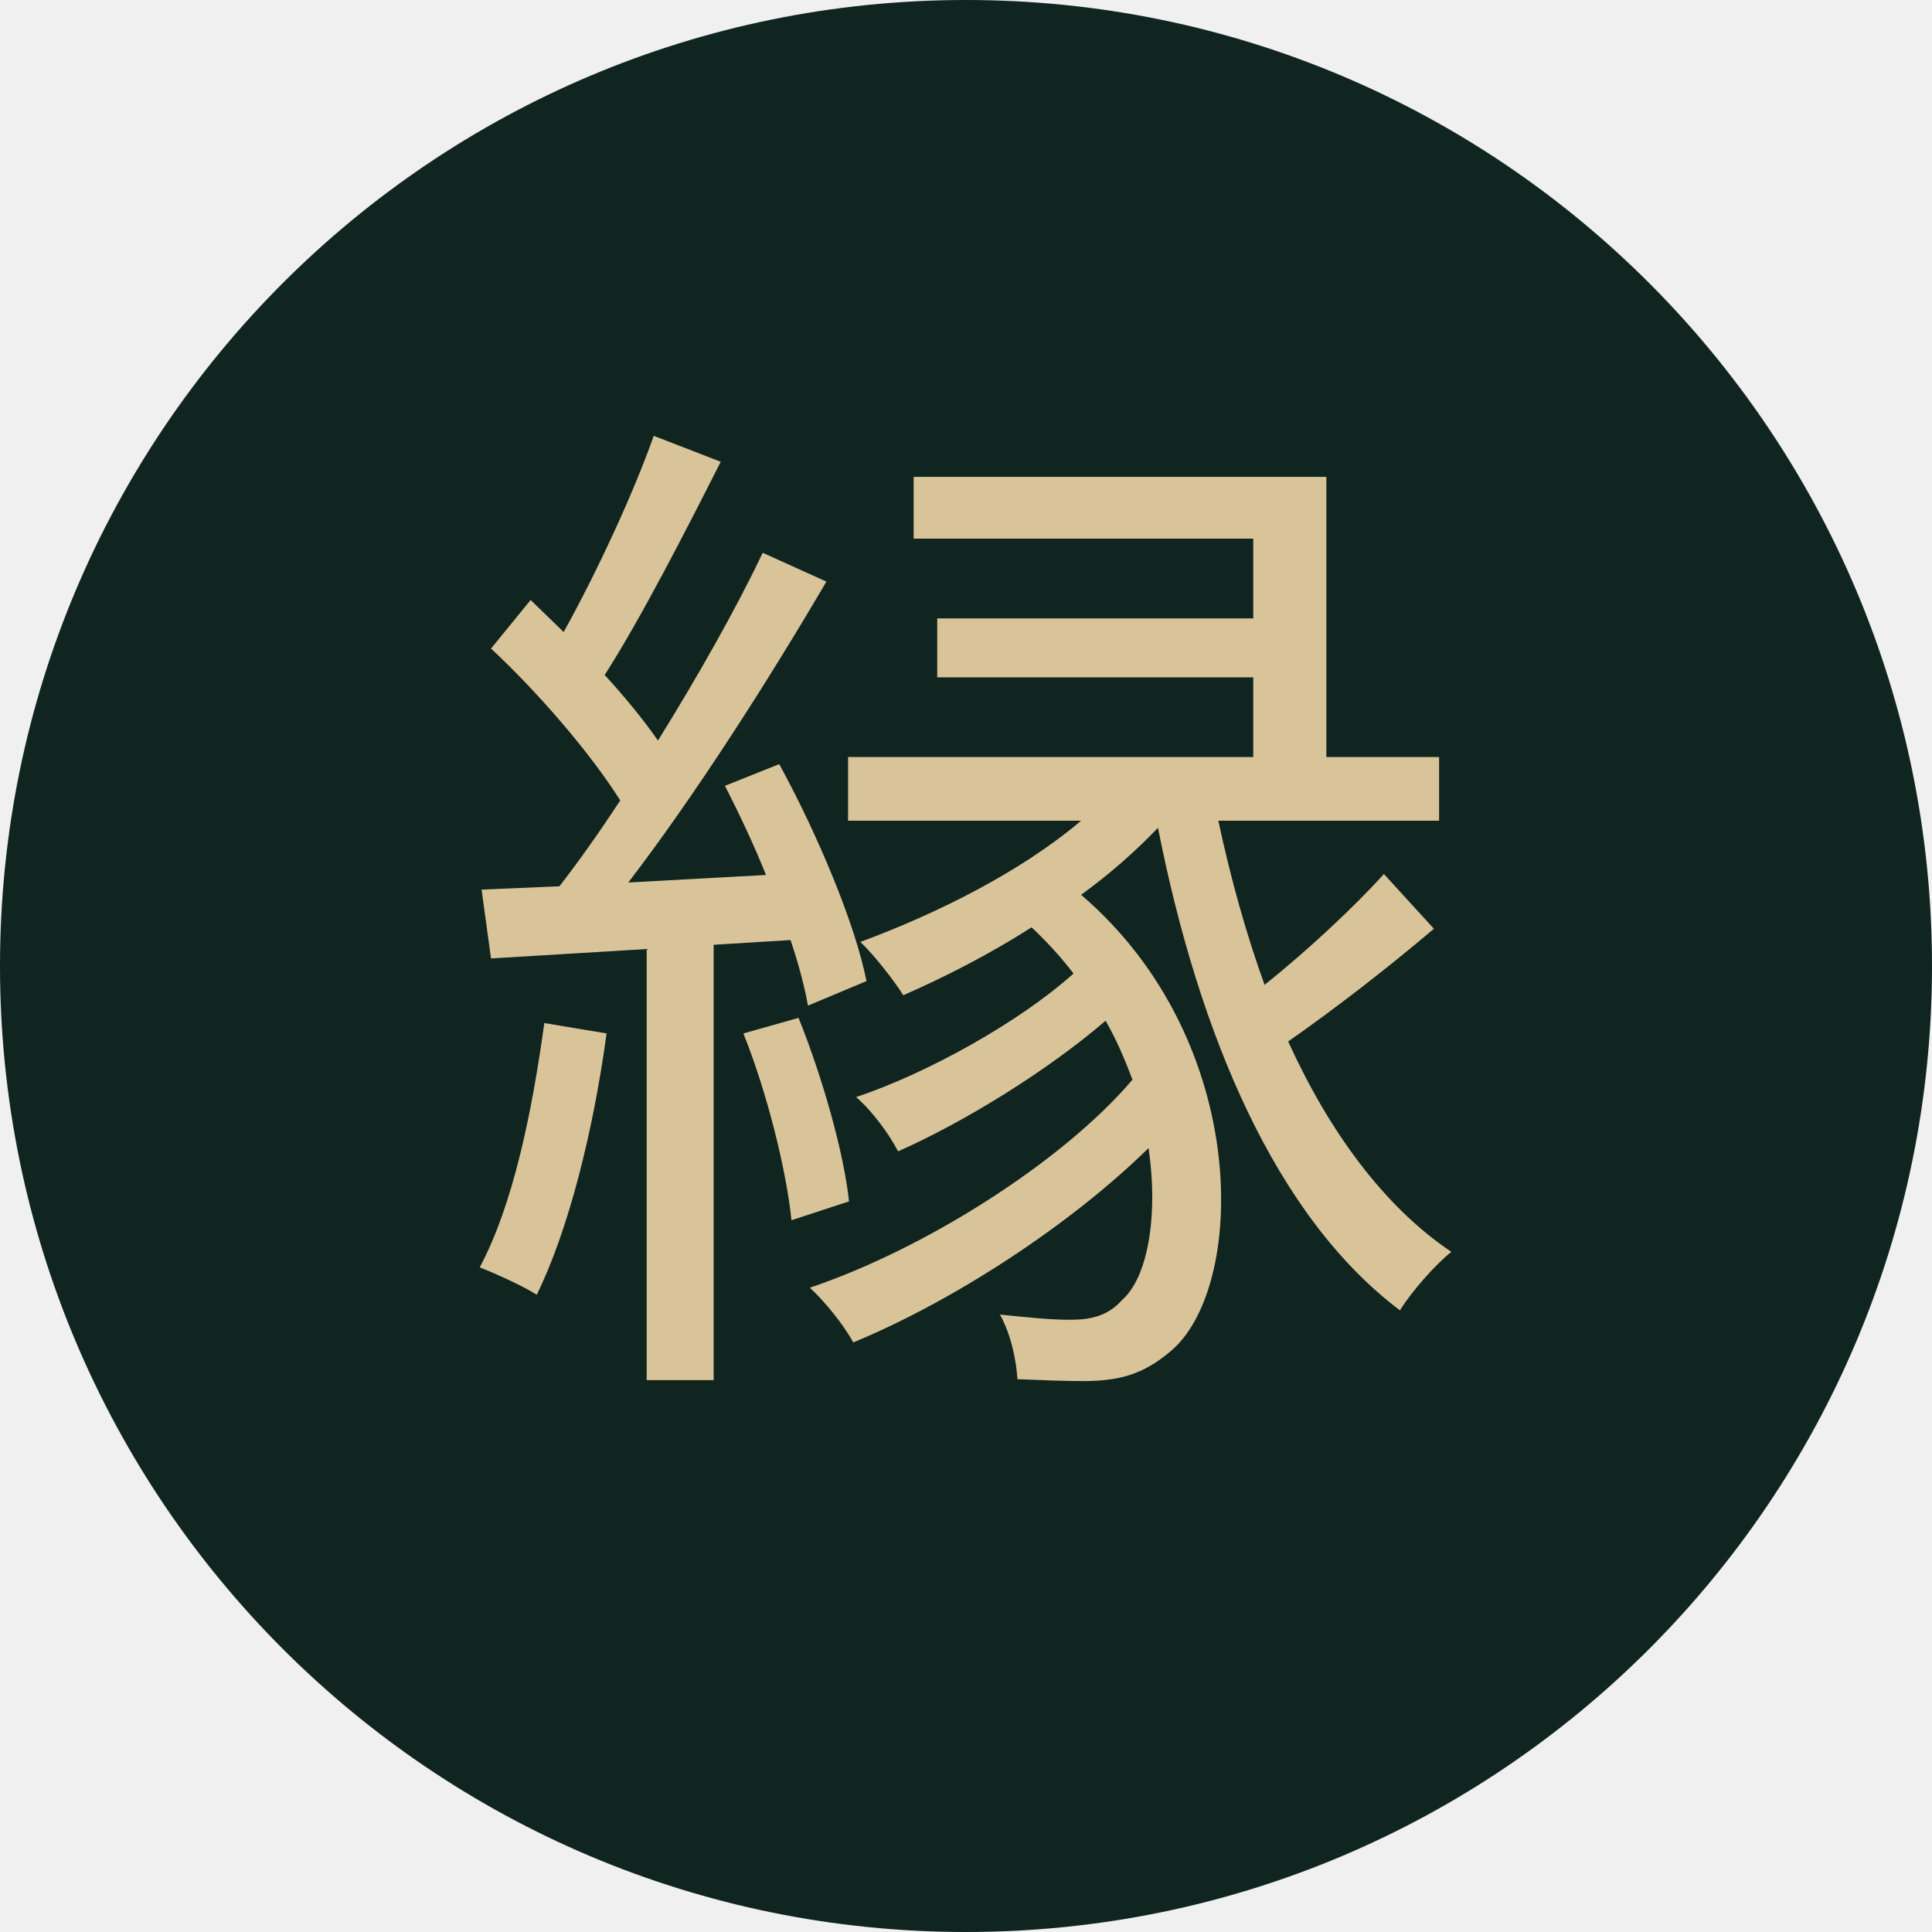
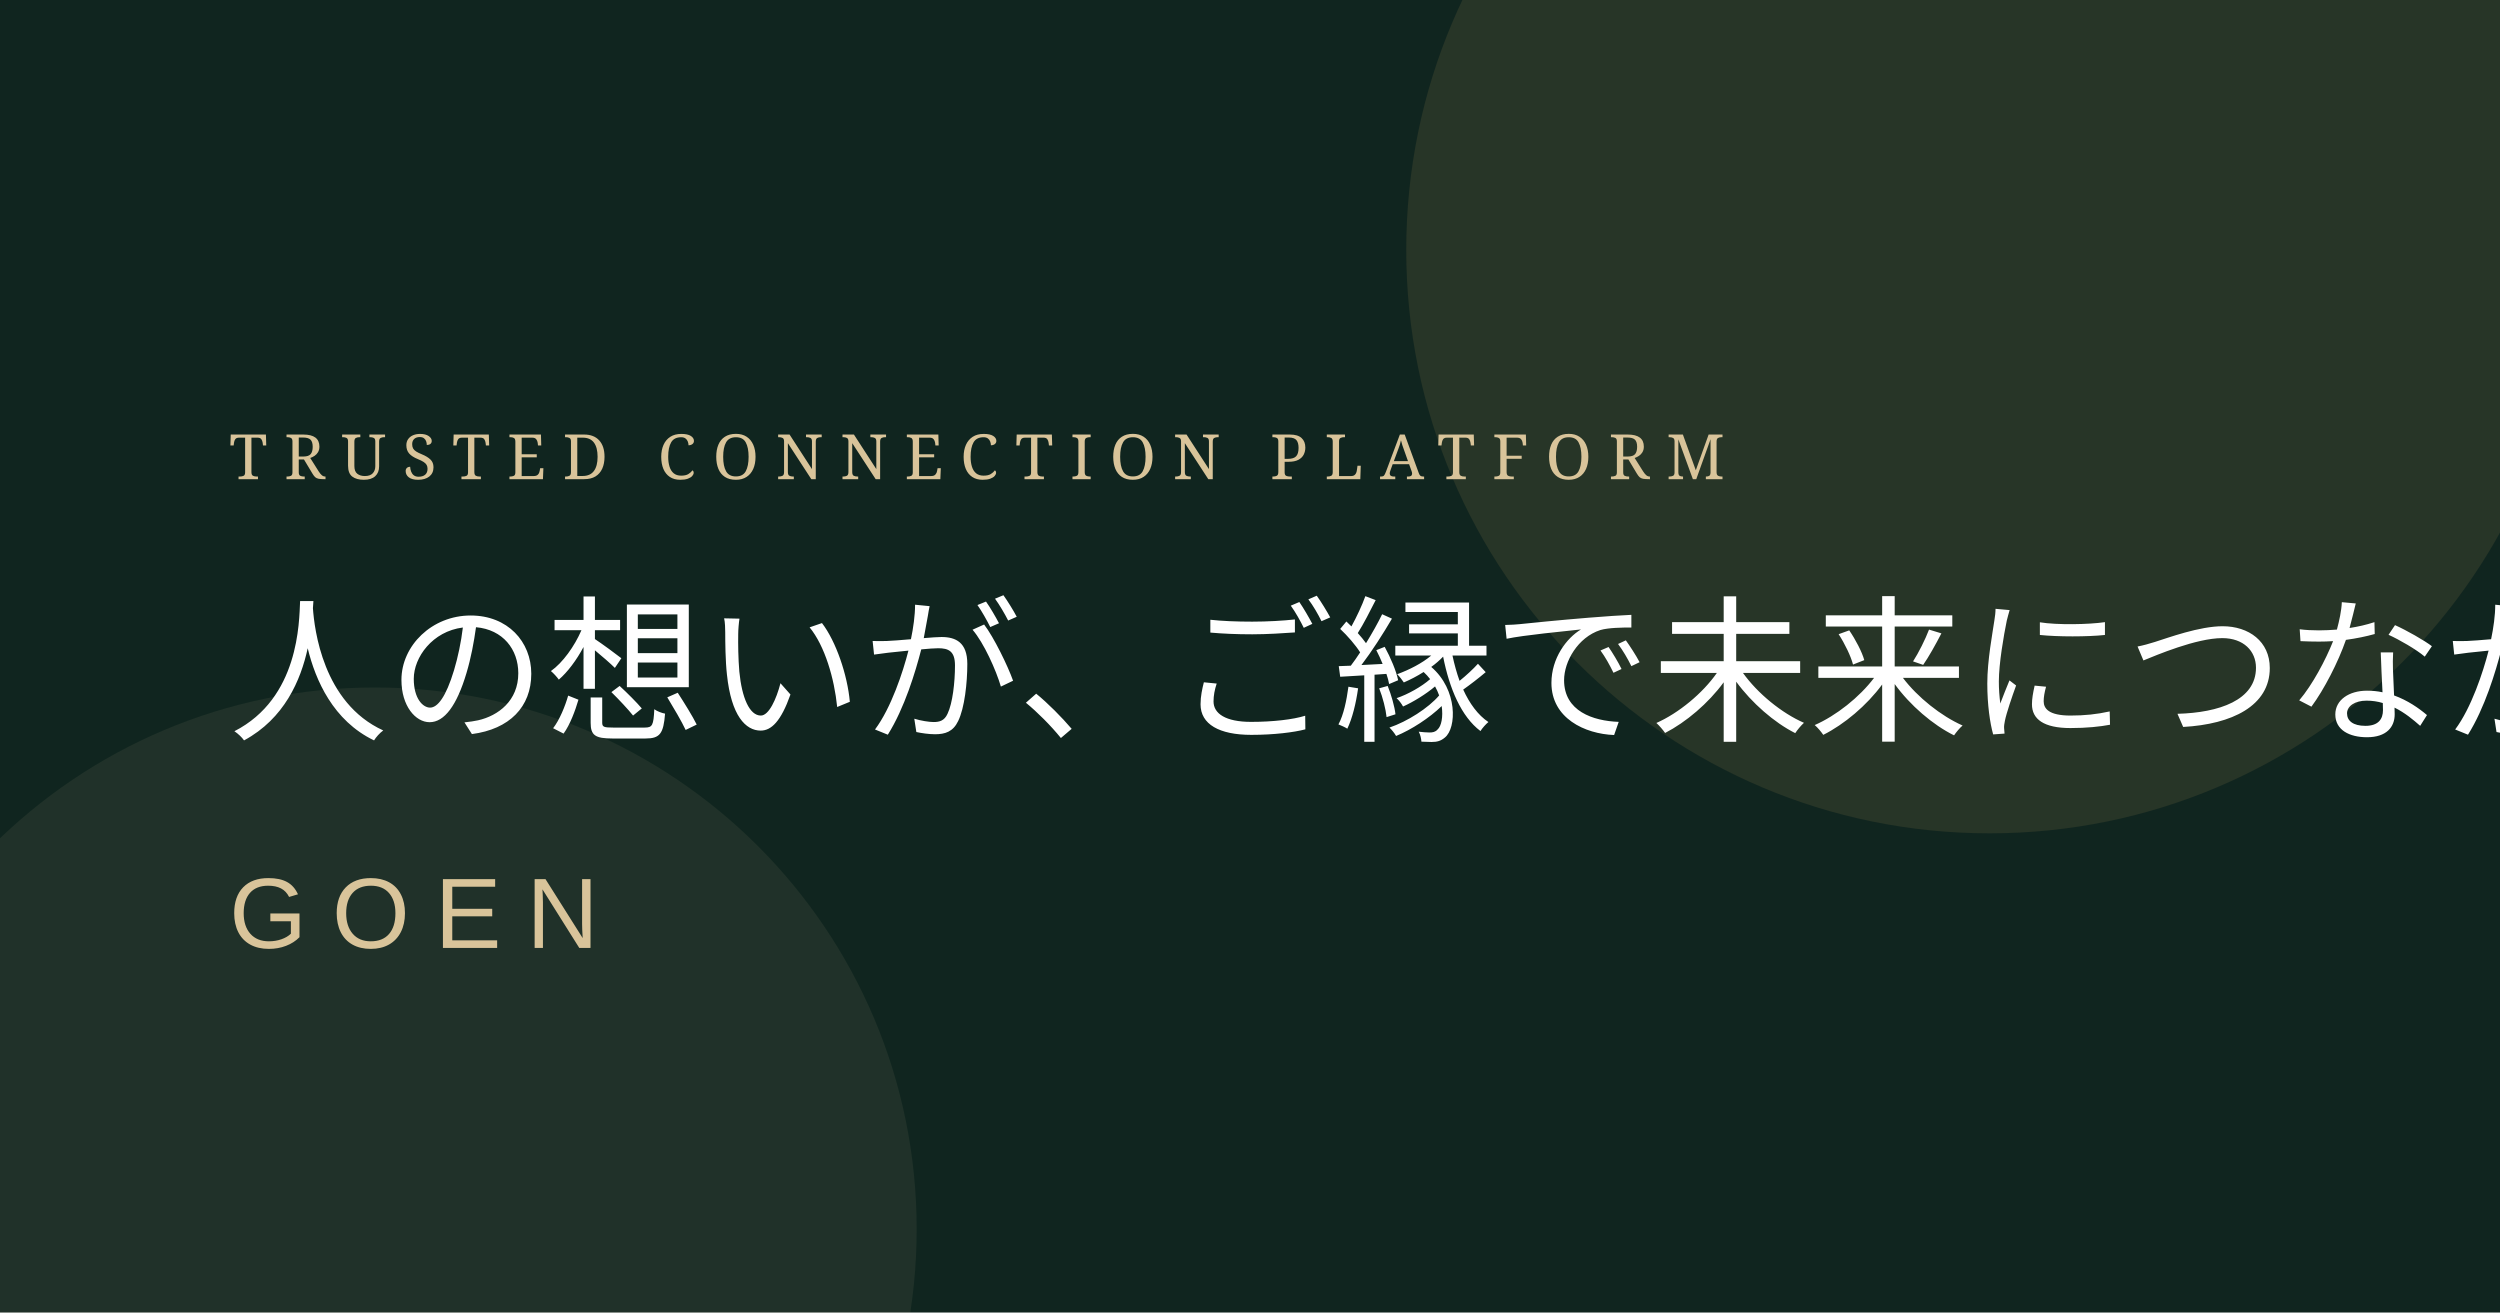
- <svg xmlns="http://www.w3.org/2000/svg" viewBox="0 0 64 64">
-   <rect width="64" height="64" rx="32" fill="#10251f" />
-   <text x="32" y="43" text-anchor="middle" font-size="34" fill="#d9c49a" font-family="serif">縁</text>
+ <svg xmlns="http://www.w3.org/2000/svg" width="1200" height="630" viewBox="0 0 1200 630">
+   <rect width="1200" height="630" fill="#10251f" />
+   <circle cx="955" cy="120" r="280" fill="#b99655" opacity=".14" />
+   <circle cx="180" cy="590" r="260" fill="#d9c49a" opacity=".08" />
+   <text x="110" y="230" fill="#d9c49a" font-family="serif" font-size="30" letter-spacing="8">TRUSTED CONNECTION PLATFORM</text>
+   <text x="110" y="350" fill="#fff" font-family="serif" font-size="76">人の想いが、ご縁で未来につながる。</text>
+   <text x="110" y="455" fill="#d9c49a" font-family="Arial" font-size="48" letter-spacing="12">GOEN</text>
</svg>
